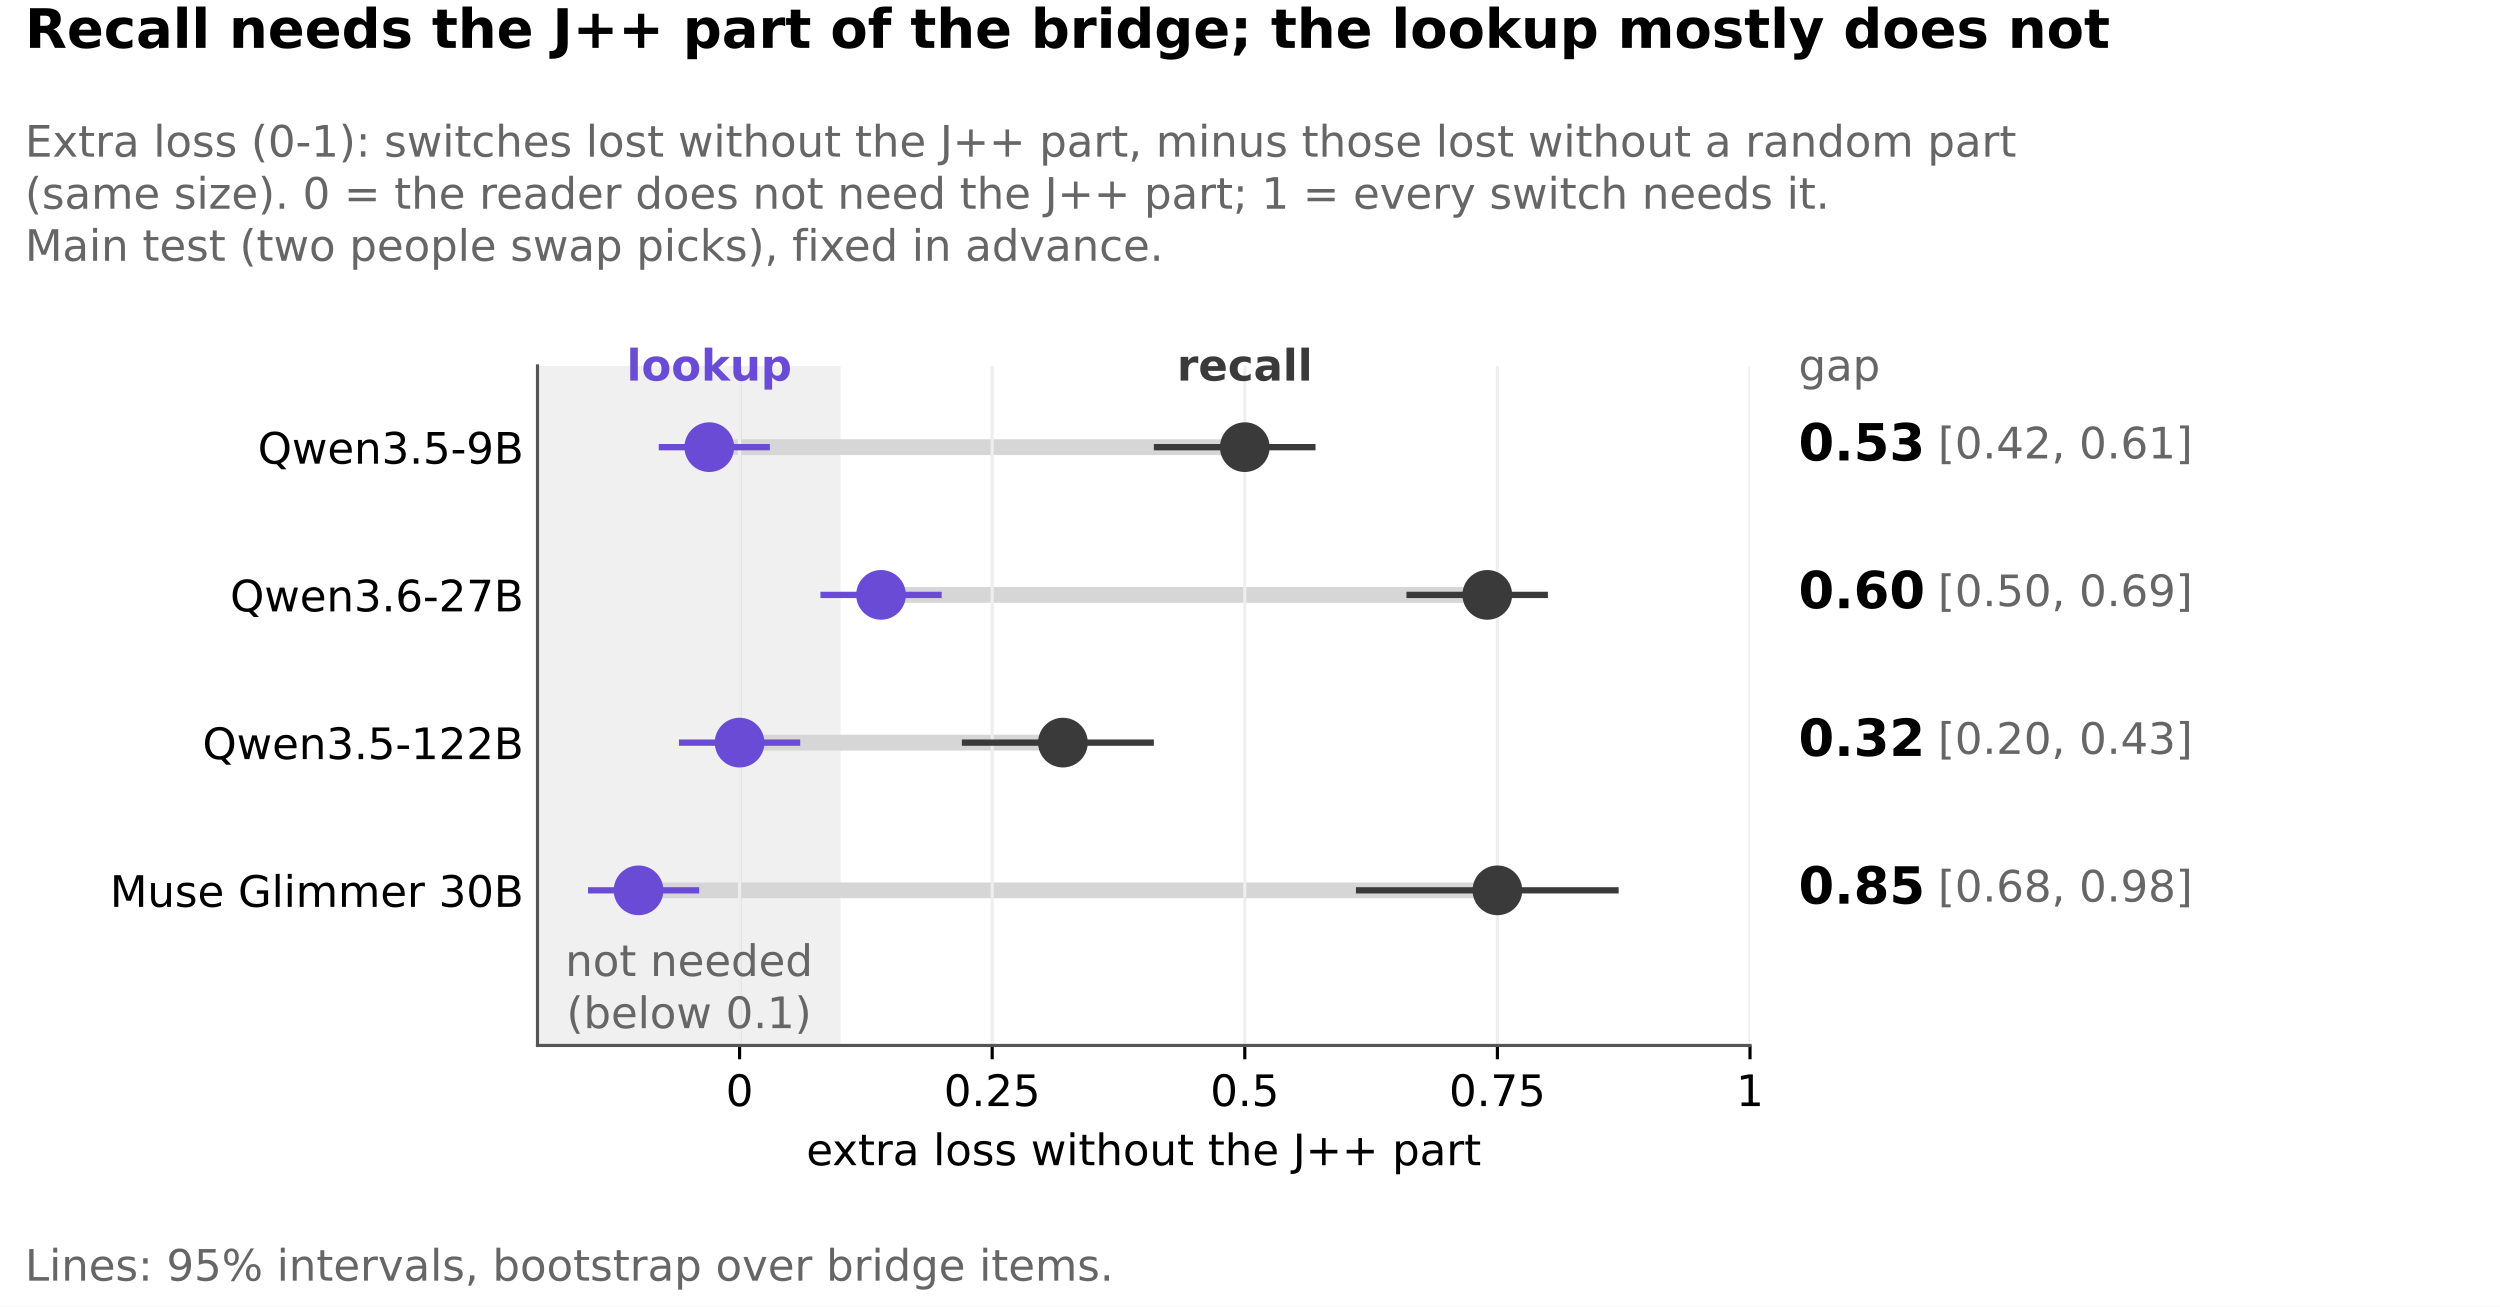
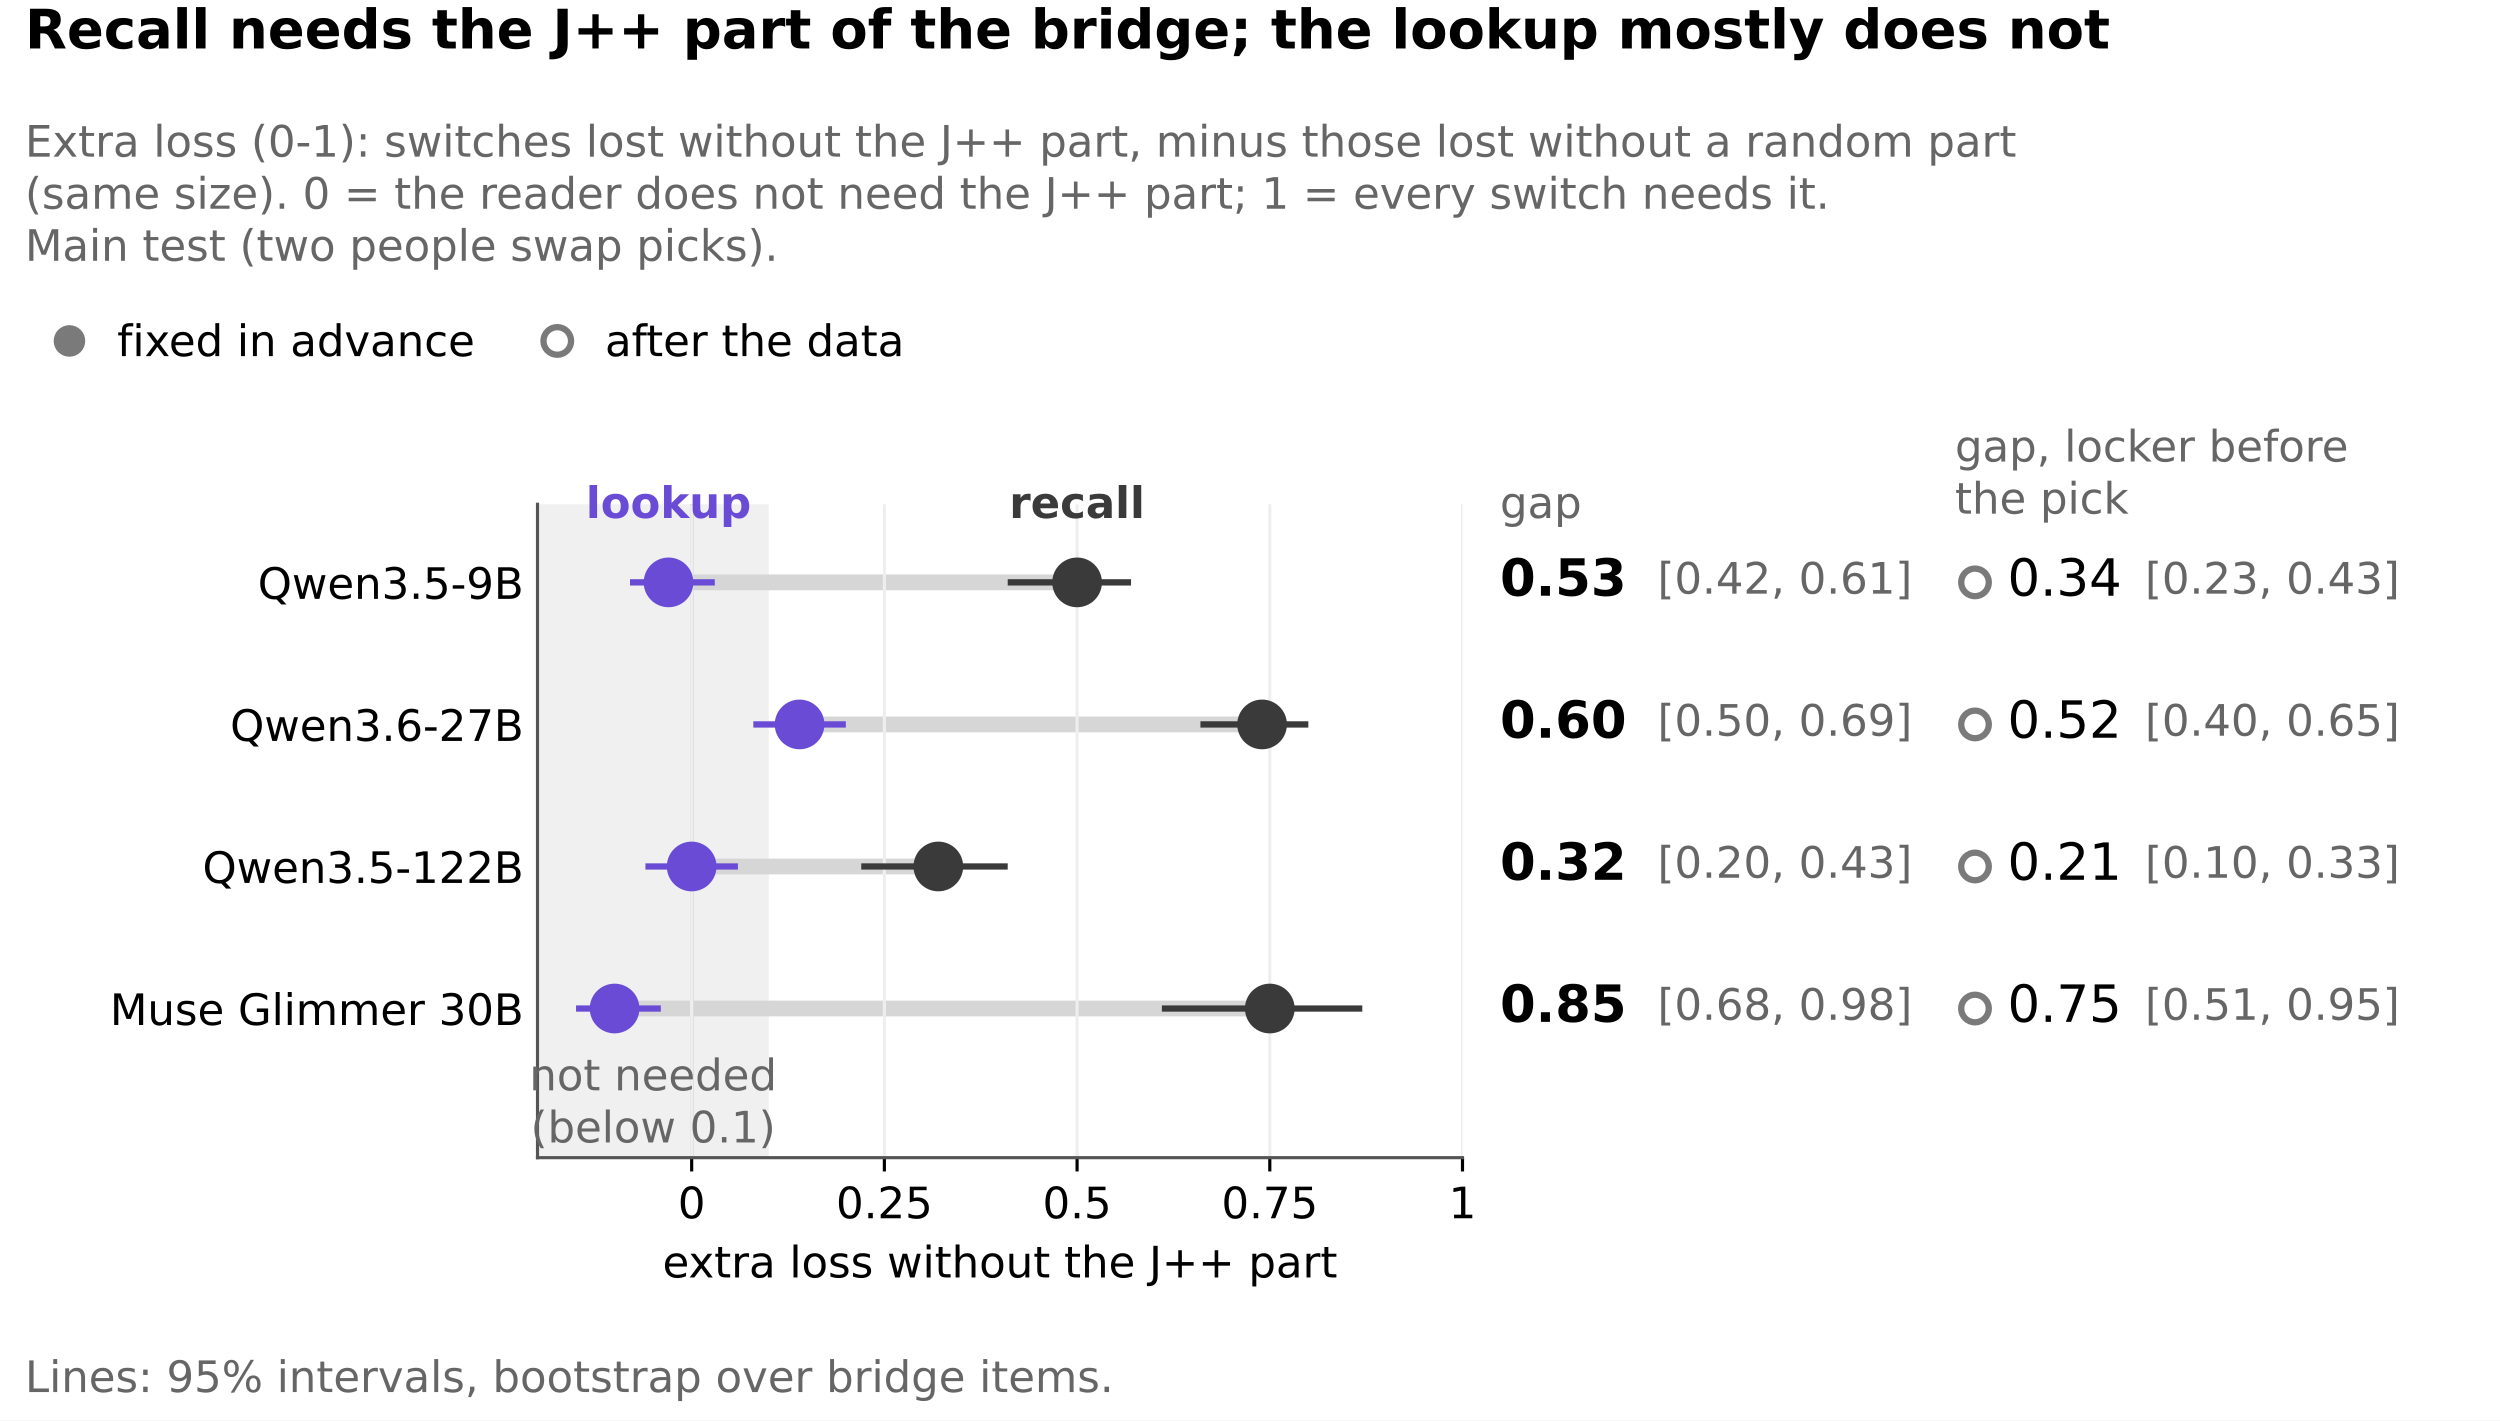
- <svg xmlns="http://www.w3.org/2000/svg" xmlns:xlink="http://www.w3.org/1999/xlink" width="633.6pt" height="331.2pt" viewBox="0 0 633.6 331.2" version="1.1">
+ <svg xmlns="http://www.w3.org/2000/svg" xmlns:xlink="http://www.w3.org/1999/xlink" width="633.6pt" height="360pt" viewBox="0 0 633.6 360" version="1.1">
  <defs>
    <style type="text/css">*{stroke-linejoin: round; stroke-linecap: butt}</style>
  </defs>
  <g id="figure_1">
    <g id="patch_1">
-       <path d="M 0 331.2  L 633.6 331.2  L 633.6 0  L 0 0  z " style="fill: #ffffff" />
+       <path d="M 0 360  L 633.6 360  L 633.6 0  L 0 0  z " style="fill: #ffffff" />
    </g>
    <g id="axes_1">
      <g id="patch_2">
-         <path d="M 136.224 264.96  L 443.52 264.96  L 443.52 92.736  L 136.224 92.736  z " style="fill: #ffffff" />
+         <path d="M 136.224 293.4  L 370.656 293.4  L 370.656 127.8  L 136.224 127.8  z " style="fill: #ffffff" />
      </g>
      <g id="patch_3">
-         <path d="M 136.224 264.96  L 213.048 264.96  L 213.048 92.736  L 136.224 92.736  z " clip-path="url(#p96bb015327)" style="fill: #f0f0f0" />
+         <path d="M 136.224 293.4  L 194.832 293.4  L 194.832 127.8  L 136.224 127.8  z " clip-path="url(#p4372eb2ddf)" style="fill: #f0f0f0" />
      </g>
      <g id="line2d_1">
-         <path d="M 187.44 264.96  L 187.44 92.736  " clip-path="url(#p96bb015327)" style="fill: none; stroke: #999999; stroke-width: 0.8; stroke-linecap: square" />
+         <path d="M 175.296 293.4  L 175.296 127.8  " clip-path="url(#p4372eb2ddf)" style="fill: none; stroke: #999999; stroke-width: 0.8; stroke-linecap: square" />
      </g>
      <g id="line2d_2">
-         <path d="M 179.758 113.328  L 315.48 113.328  " clip-path="url(#p96bb015327)" style="fill: none; stroke: #d6d6d6; stroke-width: 4" />
+         <path d="M 169.435 147.6  L 272.976 147.6  " clip-path="url(#p4372eb2ddf)" style="fill: none; stroke: #d6d6d6; stroke-width: 4" />
      </g>
      <g id="line2d_3">
-         <path d="M 223.291 150.768  L 376.939 150.768  " clip-path="url(#p96bb015327)" style="fill: none; stroke: #d6d6d6; stroke-width: 4" />
+         <path d="M 202.646 183.6  L 319.862 183.6  " clip-path="url(#p4372eb2ddf)" style="fill: none; stroke: #d6d6d6; stroke-width: 4" />
      </g>
      <g id="line2d_4">
-         <path d="M 187.44 188.208  L 269.386 188.208  " clip-path="url(#p96bb015327)" style="fill: none; stroke: #d6d6d6; stroke-width: 4" />
+         <path d="M 175.296 219.6  L 237.811 219.6  " clip-path="url(#p4372eb2ddf)" style="fill: none; stroke: #d6d6d6; stroke-width: 4" />
      </g>
      <g id="line2d_5">
-         <path d="M 161.832 225.648  L 379.5 225.648  " clip-path="url(#p96bb015327)" style="fill: none; stroke: #d6d6d6; stroke-width: 4" />
+         <path d="M 155.76 255.6  L 321.816 255.6  " clip-path="url(#p4372eb2ddf)" style="fill: none; stroke: #d6d6d6; stroke-width: 4" />
      </g>
      <g id="matplotlib.axis_1">
        <g id="xtick_1">
          <g id="line2d_6">
-             <path d="M 187.44 264.96  L 187.44 92.736  " clip-path="url(#p96bb015327)" style="fill: none; stroke: #eeeeee; stroke-width: 0.8; stroke-linecap: square" />
+             <path d="M 175.296 293.4  L 175.296 127.8  " clip-path="url(#p4372eb2ddf)" style="fill: none; stroke: #eeeeee; stroke-width: 0.8; stroke-linecap: square" />
          </g>
          <g id="line2d_7">
            <defs>
-               <path id="m51583753f9" d="M 0 0  L 0 3.5  " style="stroke: #000000; stroke-width: 0.8" />
+               <path id="m20a78354db" d="M 0 0  L 0 3.5  " style="stroke: #000000; stroke-width: 0.8" />
            </defs>
            <g>
-               <use xlink:href="#m51583753f9" x="187.44" y="264.96" style="stroke: #000000; stroke-width: 0.8" />
+               <use xlink:href="#m20a78354db" x="175.296" y="293.4" style="stroke: #000000; stroke-width: 0.8" />
            </g>
          </g>
          <g id="text_1">
-             <text style="font-size: 11px; font-family: 'DejaVu Sans'; text-anchor: middle" x="187.44" y="280.317" transform="rotate(-0 187.44 280.3174)">0</text>
+             <text style="font-size: 11px; font-family: 'DejaVu Sans'; text-anchor: middle" x="175.296" y="308.757" transform="rotate(-0 175.296 308.7574)">0</text>
          </g>
        </g>
        <g id="xtick_2">
          <g id="line2d_8">
-             <path d="M 251.46 264.96  L 251.46 92.736  " clip-path="url(#p96bb015327)" style="fill: none; stroke: #eeeeee; stroke-width: 0.8; stroke-linecap: square" />
+             <path d="M 224.136 293.4  L 224.136 127.8  " clip-path="url(#p4372eb2ddf)" style="fill: none; stroke: #eeeeee; stroke-width: 0.8; stroke-linecap: square" />
          </g>
          <g id="line2d_9">
            <g>
-               <use xlink:href="#m51583753f9" x="251.46" y="264.96" style="stroke: #000000; stroke-width: 0.8" />
+               <use xlink:href="#m20a78354db" x="224.136" y="293.4" style="stroke: #000000; stroke-width: 0.8" />
            </g>
          </g>
          <g id="text_2">
-             <text style="font-size: 11px; font-family: 'DejaVu Sans'; text-anchor: middle" x="251.46" y="280.317" transform="rotate(-0 251.46 280.3174)">0.25</text>
+             <text style="font-size: 11px; font-family: 'DejaVu Sans'; text-anchor: middle" x="224.136" y="308.757" transform="rotate(-0 224.136 308.7574)">0.25</text>
          </g>
        </g>
        <g id="xtick_3">
          <g id="line2d_10">
-             <path d="M 315.48 264.96  L 315.48 92.736  " clip-path="url(#p96bb015327)" style="fill: none; stroke: #eeeeee; stroke-width: 0.8; stroke-linecap: square" />
+             <path d="M 272.976 293.4  L 272.976 127.8  " clip-path="url(#p4372eb2ddf)" style="fill: none; stroke: #eeeeee; stroke-width: 0.8; stroke-linecap: square" />
          </g>
          <g id="line2d_11">
            <g>
-               <use xlink:href="#m51583753f9" x="315.48" y="264.96" style="stroke: #000000; stroke-width: 0.8" />
+               <use xlink:href="#m20a78354db" x="272.976" y="293.4" style="stroke: #000000; stroke-width: 0.8" />
            </g>
          </g>
          <g id="text_3">
-             <text style="font-size: 11px; font-family: 'DejaVu Sans'; text-anchor: middle" x="315.48" y="280.317" transform="rotate(-0 315.48 280.3174)">0.5</text>
+             <text style="font-size: 11px; font-family: 'DejaVu Sans'; text-anchor: middle" x="272.976" y="308.757" transform="rotate(-0 272.976 308.7574)">0.5</text>
          </g>
        </g>
        <g id="xtick_4">
          <g id="line2d_12">
-             <path d="M 379.5 264.96  L 379.5 92.736  " clip-path="url(#p96bb015327)" style="fill: none; stroke: #eeeeee; stroke-width: 0.8; stroke-linecap: square" />
+             <path d="M 321.816 293.4  L 321.816 127.8  " clip-path="url(#p4372eb2ddf)" style="fill: none; stroke: #eeeeee; stroke-width: 0.8; stroke-linecap: square" />
          </g>
          <g id="line2d_13">
            <g>
-               <use xlink:href="#m51583753f9" x="379.5" y="264.96" style="stroke: #000000; stroke-width: 0.8" />
+               <use xlink:href="#m20a78354db" x="321.816" y="293.4" style="stroke: #000000; stroke-width: 0.8" />
            </g>
          </g>
          <g id="text_4">
-             <text style="font-size: 11px; font-family: 'DejaVu Sans'; text-anchor: middle" x="379.5" y="280.317" transform="rotate(-0 379.5 280.3174)">0.75</text>
+             <text style="font-size: 11px; font-family: 'DejaVu Sans'; text-anchor: middle" x="321.816" y="308.757" transform="rotate(-0 321.816 308.7574)">0.75</text>
          </g>
        </g>
        <g id="xtick_5">
          <g id="line2d_14">
-             <path d="M 443.52 264.96  L 443.52 92.736  " clip-path="url(#p96bb015327)" style="fill: none; stroke: #eeeeee; stroke-width: 0.8; stroke-linecap: square" />
+             <path d="M 370.656 293.4  L 370.656 127.8  " clip-path="url(#p4372eb2ddf)" style="fill: none; stroke: #eeeeee; stroke-width: 0.8; stroke-linecap: square" />
          </g>
          <g id="line2d_15">
            <g>
-               <use xlink:href="#m51583753f9" x="443.52" y="264.96" style="stroke: #000000; stroke-width: 0.8" />
+               <use xlink:href="#m20a78354db" x="370.656" y="293.4" style="stroke: #000000; stroke-width: 0.8" />
            </g>
          </g>
          <g id="text_5">
-             <text style="font-size: 11px; font-family: 'DejaVu Sans'; text-anchor: middle" x="443.52" y="280.317" transform="rotate(-0 443.52 280.3174)">1</text>
+             <text style="font-size: 11px; font-family: 'DejaVu Sans'; text-anchor: middle" x="370.656" y="308.757" transform="rotate(-0 370.656 308.7574)">1</text>
          </g>
        </g>
        <g id="text_6">
-           <text style="font-size: 11px; font-family: 'DejaVu Sans'; text-anchor: middle" x="289.872" y="295.318" transform="rotate(-0 289.872 295.3183)">extra loss without the J++ part</text>
+           <text style="font-size: 11px; font-family: 'DejaVu Sans'; text-anchor: middle" x="253.44" y="323.758" transform="rotate(-0 253.44 323.7583)">extra loss without the J++ part</text>
        </g>
      </g>
      <g id="matplotlib.axis_2">
        <g id="ytick_1">
          <g id="line2d_16" />
          <g id="text_7">
-             <text style="font-size: 11px; font-family: 'DejaVu Sans'; text-anchor: end" x="132.724" y="117.507" transform="rotate(-0 132.724 117.5067)">Qwen3.5-9B</text>
+             <text style="font-size: 11px; font-family: 'DejaVu Sans'; text-anchor: end" x="132.724" y="151.779" transform="rotate(-0 132.724 151.7787)">Qwen3.5-9B</text>
          </g>
        </g>
        <g id="ytick_2">
          <g id="line2d_17" />
          <g id="text_8">
-             <text style="font-size: 11px; font-family: 'DejaVu Sans'; text-anchor: end" x="132.724" y="154.947" transform="rotate(-0 132.724 154.9467)">Qwen3.6-27B</text>
+             <text style="font-size: 11px; font-family: 'DejaVu Sans'; text-anchor: end" x="132.724" y="187.779" transform="rotate(-0 132.724 187.7787)">Qwen3.6-27B</text>
          </g>
        </g>
        <g id="ytick_3">
          <g id="line2d_18" />
          <g id="text_9">
-             <text style="font-size: 11px; font-family: 'DejaVu Sans'; text-anchor: end" x="132.724" y="192.387" transform="rotate(-0 132.724 192.3867)">Qwen3.5-122B</text>
+             <text style="font-size: 11px; font-family: 'DejaVu Sans'; text-anchor: end" x="132.724" y="223.779" transform="rotate(-0 132.724 223.7787)">Qwen3.5-122B</text>
          </g>
        </g>
        <g id="ytick_4">
          <g id="line2d_19" />
          <g id="text_10">
-             <text style="font-size: 11px; font-family: 'DejaVu Sans'; text-anchor: end" x="132.724" y="229.827" transform="rotate(-0 132.724 229.8271)">Muse Glimmer 30B</text>
+             <text style="font-size: 11px; font-family: 'DejaVu Sans'; text-anchor: end" x="132.724" y="259.779" transform="rotate(-0 132.724 259.7791)">Muse Glimmer 30B</text>
          </g>
        </g>
      </g>
      <g id="line2d_20">
-         <path d="M 166.954 113.328  L 195.122 113.328  " clip-path="url(#p96bb015327)" style="fill: none; stroke: #6a4bd6; stroke-width: 1.6" />
+         <path d="M 159.667 147.6  L 181.157 147.6  " clip-path="url(#p4372eb2ddf)" style="fill: none; stroke: #6a4bd6; stroke-width: 1.6" />
      </g>
      <g id="line2d_21">
-         <path d="M 292.433 113.328  L 333.406 113.328  " clip-path="url(#p96bb015327)" style="fill: none; stroke: #3a3a3a; stroke-width: 1.6" />
+         <path d="M 255.394 147.6  L 286.651 147.6  " clip-path="url(#p4372eb2ddf)" style="fill: none; stroke: #3a3a3a; stroke-width: 1.6" />
      </g>
      <g id="line2d_22">
-         <path d="M 207.926 150.768  L 238.656 150.768  " clip-path="url(#p96bb015327)" style="fill: none; stroke: #6a4bd6; stroke-width: 1.6" />
+         <path d="M 190.925 183.6  L 214.368 183.6  " clip-path="url(#p4372eb2ddf)" style="fill: none; stroke: #6a4bd6; stroke-width: 1.6" />
      </g>
      <g id="line2d_23">
-         <path d="M 356.453 150.768  L 392.304 150.768  " clip-path="url(#p96bb015327)" style="fill: none; stroke: #3a3a3a; stroke-width: 1.6" />
+         <path d="M 304.234 183.6  L 331.584 183.6  " clip-path="url(#p4372eb2ddf)" style="fill: none; stroke: #3a3a3a; stroke-width: 1.6" />
      </g>
      <g id="line2d_24">
-         <path d="M 172.075 188.208  L 202.805 188.208  " clip-path="url(#p96bb015327)" style="fill: none; stroke: #6a4bd6; stroke-width: 1.6" />
+         <path d="M 163.574 219.6  L 187.018 219.6  " clip-path="url(#p4372eb2ddf)" style="fill: none; stroke: #6a4bd6; stroke-width: 1.6" />
      </g>
      <g id="line2d_25">
-         <path d="M 243.778 188.208  L 292.433 188.208  " clip-path="url(#p96bb015327)" style="fill: none; stroke: #3a3a3a; stroke-width: 1.6" />
+         <path d="M 218.275 219.6  L 255.394 219.6  " clip-path="url(#p4372eb2ddf)" style="fill: none; stroke: #3a3a3a; stroke-width: 1.6" />
      </g>
      <g id="line2d_26">
-         <path d="M 149.028 225.648  L 177.197 225.648  " clip-path="url(#p96bb015327)" style="fill: none; stroke: #6a4bd6; stroke-width: 1.6" />
+         <path d="M 145.992 255.6  L 167.482 255.6  " clip-path="url(#p4372eb2ddf)" style="fill: none; stroke: #6a4bd6; stroke-width: 1.6" />
      </g>
      <g id="line2d_27">
-         <path d="M 343.649 225.648  L 410.23 225.648  " clip-path="url(#p96bb015327)" style="fill: none; stroke: #3a3a3a; stroke-width: 1.6" />
-       </g>
-       <g id="patch_4">
-         <path d="M 136.224 264.96  L 136.224 92.736  " style="fill: none; stroke: #555555; stroke-width: 0.8; stroke-linejoin: miter; stroke-linecap: square" />
-       </g>
-       <g id="patch_5">
-         <path d="M 136.224 264.96  L 443.52 264.96  " style="fill: none; stroke: #555555; stroke-width: 0.8; stroke-linejoin: miter; stroke-linecap: square" />
-       </g>
-       <g id="text_11">
-         <text style="font-size: 11px; font-family: 'DejaVu Sans'; text-anchor: start; fill: #666666" x="455.812" y="96.48" transform="rotate(-0 455.8118 96.48)">gap</text>
+         <path d="M 294.466 255.6  L 345.259 255.6  " clip-path="url(#p4372eb2ddf)" style="fill: none; stroke: #3a3a3a; stroke-width: 1.6" />
      </g>
      <g id="line2d_28">
        <defs>
-           <path id="mfeac8e535d" d="M 0 5.5  C 1.459 5.5 2.858 4.92 3.889 3.889  C 4.92 2.858 5.5 1.459 5.5 0  C 5.5 -1.459 4.92 -2.858 3.889 -3.889  C 2.858 -4.92 1.459 -5.5 0 -5.5  C -1.459 -5.5 -2.858 -4.92 -3.889 -3.889  C -4.92 -2.858 -5.5 -1.459 -5.5 0  C -5.5 1.459 -4.92 2.858 -3.889 3.889  C -2.858 4.92 -1.459 5.5 0 5.5  z " style="stroke: #6a4bd6; stroke-width: 1.6" />
+           <path id="meaeba163ae" d="M 0 3.5  C 0.928 3.5 1.819 3.131 2.475 2.475  C 3.131 1.819 3.5 0.928 3.5 0  C 3.5 -0.928 3.131 -1.819 2.475 -2.475  C 1.819 -3.131 0.928 -3.5 0 -3.5  C -0.928 -3.5 -1.819 -3.131 -2.475 -2.475  C -3.131 -1.819 -3.5 -0.928 -3.5 0  C -3.5 0.928 -3.131 1.819 -2.475 2.475  C -1.819 3.131 -0.928 3.5 0 3.5  z " style="stroke: #7a7a7a; stroke-width: 1.6" />
        </defs>
-         <g clip-path="url(#p96bb015327)">
-           <use xlink:href="#mfeac8e535d" x="179.758" y="113.328" style="fill: #6a4bd6; stroke: #6a4bd6; stroke-width: 1.6" />
+         <g>
+           <use xlink:href="#meaeba163ae" x="500.544" y="147.6" style="fill: #ffffff; stroke: #7a7a7a; stroke-width: 1.6" />
        </g>
      </g>
      <g id="line2d_29">
+         <g>
+           <use xlink:href="#meaeba163ae" x="500.544" y="183.6" style="fill: #ffffff; stroke: #7a7a7a; stroke-width: 1.6" />
+         </g>
+       </g>
+       <g id="line2d_30">
+         <g>
+           <use xlink:href="#meaeba163ae" x="500.544" y="219.6" style="fill: #ffffff; stroke: #7a7a7a; stroke-width: 1.6" />
+         </g>
+       </g>
+       <g id="line2d_31">
+         <g>
+           <use xlink:href="#meaeba163ae" x="500.544" y="255.6" style="fill: #ffffff; stroke: #7a7a7a; stroke-width: 1.6" />
+         </g>
+       </g>
+       <g id="patch_4">
+         <path d="M 136.224 293.4  L 136.224 127.8  " style="fill: none; stroke: #555555; stroke-width: 0.8; stroke-linejoin: miter; stroke-linecap: square" />
+       </g>
+       <g id="patch_5">
+         <path d="M 136.224 293.4  L 370.656 293.4  " style="fill: none; stroke: #555555; stroke-width: 0.8; stroke-linejoin: miter; stroke-linecap: square" />
+       </g>
+       <g id="line2d_32">
        <defs>
-           <path id="m7526680f26" d="M 0 5.5  C 1.459 5.5 2.858 4.92 3.889 3.889  C 4.92 2.858 5.5 1.459 5.5 0  C 5.5 -1.459 4.92 -2.858 3.889 -3.889  C 2.858 -4.92 1.459 -5.5 0 -5.5  C -1.459 -5.5 -2.858 -4.92 -3.889 -3.889  C -4.92 -2.858 -5.5 -1.459 -5.5 0  C -5.5 1.459 -4.92 2.858 -3.889 3.889  C -2.858 4.92 -1.459 5.5 0 5.5  z " style="stroke: #3a3a3a; stroke-width: 1.6" />
+           <path id="m04094e2a6f" d="M 0 5.5  C 1.459 5.5 2.858 4.92 3.889 3.889  C 4.92 2.858 5.5 1.459 5.5 0  C 5.5 -1.459 4.92 -2.858 3.889 -3.889  C 2.858 -4.92 1.459 -5.5 0 -5.5  C -1.459 -5.5 -2.858 -4.92 -3.889 -3.889  C -4.92 -2.858 -5.5 -1.459 -5.5 0  C -5.5 1.459 -4.92 2.858 -3.889 3.889  C -2.858 4.92 -1.459 5.5 0 5.5  z " style="stroke: #6a4bd6; stroke-width: 1.6" />
        </defs>
-         <g clip-path="url(#p96bb015327)">
-           <use xlink:href="#m7526680f26" x="315.48" y="113.328" style="fill: #3a3a3a; stroke: #3a3a3a; stroke-width: 1.6" />
-         </g>
+         <g clip-path="url(#p4372eb2ddf)">
+           <use xlink:href="#m04094e2a6f" x="169.435" y="147.6" style="fill: #6a4bd6; stroke: #6a4bd6; stroke-width: 1.6" />
+         </g>
+       </g>
+       <g id="line2d_33">
+         <defs>
+           <path id="m761c4fb435" d="M 0 5.5  C 1.459 5.5 2.858 4.92 3.889 3.889  C 4.92 2.858 5.5 1.459 5.5 0  C 5.5 -1.459 4.92 -2.858 3.889 -3.889  C 2.858 -4.92 1.459 -5.5 0 -5.5  C -1.459 -5.5 -2.858 -4.92 -3.889 -3.889  C -4.92 -2.858 -5.5 -1.459 -5.5 0  C -5.5 1.459 -4.92 2.858 -3.889 3.889  C -2.858 4.92 -1.459 5.5 0 5.5  z " style="stroke: #3a3a3a; stroke-width: 1.6" />
+         </defs>
+         <g clip-path="url(#p4372eb2ddf)">
+           <use xlink:href="#m761c4fb435" x="272.976" y="147.6" style="fill: #3a3a3a; stroke: #3a3a3a; stroke-width: 1.6" />
+         </g>
+       </g>
+       <g id="line2d_34">
+         <g clip-path="url(#p4372eb2ddf)">
+           <use xlink:href="#m04094e2a6f" x="202.646" y="183.6" style="fill: #6a4bd6; stroke: #6a4bd6; stroke-width: 1.6" />
+         </g>
+       </g>
+       <g id="line2d_35">
+         <g clip-path="url(#p4372eb2ddf)">
+           <use xlink:href="#m761c4fb435" x="319.862" y="183.6" style="fill: #3a3a3a; stroke: #3a3a3a; stroke-width: 1.6" />
+         </g>
+       </g>
+       <g id="line2d_36">
+         <g clip-path="url(#p4372eb2ddf)">
+           <use xlink:href="#m04094e2a6f" x="175.296" y="219.6" style="fill: #6a4bd6; stroke: #6a4bd6; stroke-width: 1.6" />
+         </g>
+       </g>
+       <g id="line2d_37">
+         <g clip-path="url(#p4372eb2ddf)">
+           <use xlink:href="#m761c4fb435" x="237.811" y="219.6" style="fill: #3a3a3a; stroke: #3a3a3a; stroke-width: 1.6" />
+         </g>
+       </g>
+       <g id="line2d_38">
+         <g clip-path="url(#p4372eb2ddf)">
+           <use xlink:href="#m04094e2a6f" x="155.76" y="255.6" style="fill: #6a4bd6; stroke: #6a4bd6; stroke-width: 1.6" />
+         </g>
+       </g>
+       <g id="line2d_39">
+         <g clip-path="url(#p4372eb2ddf)">
+           <use xlink:href="#m761c4fb435" x="321.816" y="255.6" style="fill: #3a3a3a; stroke: #3a3a3a; stroke-width: 1.6" />
+         </g>
+       </g>
+       <g id="text_11">
+         <text style="font-weight: 700; font-size: 11px; font-family: 'DejaVu Sans'; text-anchor: middle; fill: #6a4bd6" x="169.435" y="131.277" transform="rotate(-0 169.4352 131.2774)">lookup</text>
      </g>
      <g id="text_12">
-         <text style="font-weight: 700; font-size: 13px; font-family: 'DejaVu Sans'; text-anchor: start" x="455.812" y="116.705" transform="rotate(-0 455.8118 116.705)">0.53</text>
+         <text style="font-weight: 700; font-size: 11px; font-family: 'DejaVu Sans'; text-anchor: middle; fill: #3a3a3a" x="272.976" y="131.277" transform="rotate(-0 272.976 131.2774)">recall</text>
      </g>
      <g id="text_13">
-         <text style="font-size: 11px; font-family: 'DejaVu Sans'; text-anchor: start; fill: #666666" x="491.151" y="116.186" transform="rotate(-0 491.1509 116.1859)">[0.42, 0.61]</text>
-       </g>
-       <g id="line2d_30">
-         <g clip-path="url(#p96bb015327)">
-           <use xlink:href="#mfeac8e535d" x="223.291" y="150.768" style="fill: #6a4bd6; stroke: #6a4bd6; stroke-width: 1.6" />
-         </g>
-       </g>
-       <g id="line2d_31">
-         <g clip-path="url(#p96bb015327)">
-           <use xlink:href="#m7526680f26" x="376.939" y="150.768" style="fill: #3a3a3a; stroke: #3a3a3a; stroke-width: 1.6" />
-         </g>
+         <text style="font-size: 11px; font-family: 'DejaVu Sans'; fill: #666666" transform="translate(134.1514 276.3363)">not needed</text>
+         <text style="font-size: 11px; font-family: 'DejaVu Sans'; fill: #666666" transform="translate(134.4745 289.5394)">(below 0.1)</text>
      </g>
      <g id="text_14">
-         <text style="font-weight: 700; font-size: 13px; font-family: 'DejaVu Sans'; text-anchor: start" x="455.812" y="154.145" transform="rotate(-0 455.8118 154.145)">0.60</text>
+         <text style="font-size: 11px; font-family: 'DejaVu Sans'; text-anchor: start; fill: #666666" x="380.16" y="131.277" transform="rotate(-0 380.16 131.2774)">gap</text>
      </g>
      <g id="text_15">
-         <text style="font-size: 11px; font-family: 'DejaVu Sans'; text-anchor: start; fill: #666666" x="491.151" y="153.626" transform="rotate(-0 491.1509 153.6259)">[0.50, 0.69]</text>
-       </g>
-       <g id="line2d_32">
-         <g clip-path="url(#p96bb015327)">
-           <use xlink:href="#mfeac8e535d" x="187.44" y="188.208" style="fill: #6a4bd6; stroke: #6a4bd6; stroke-width: 1.6" />
-         </g>
-       </g>
-       <g id="line2d_33">
-         <g clip-path="url(#p96bb015327)">
-           <use xlink:href="#m7526680f26" x="269.386" y="188.208" style="fill: #3a3a3a; stroke: #3a3a3a; stroke-width: 1.6" />
-         </g>
+         <text style="font-size: 11px; font-family: 'DejaVu Sans'; fill: #666666" transform="translate(495.4752 116.9733)">gap, locker before</text>
+         <text style="font-size: 11px; font-family: 'DejaVu Sans'; fill: #666666" transform="translate(495.4752 130.1763)">the pick</text>
      </g>
      <g id="text_16">
-         <text style="font-weight: 700; font-size: 13px; font-family: 'DejaVu Sans'; text-anchor: start" x="455.812" y="191.585" transform="rotate(-0 455.8118 191.585)">0.32</text>
+         <text style="font-weight: 700; font-size: 13px; font-family: 'DejaVu Sans'; text-anchor: start" x="380.16" y="150.977" transform="rotate(-0 380.16 150.977)">0.53</text>
      </g>
      <g id="text_17">
-         <text style="font-size: 11px; font-family: 'DejaVu Sans'; text-anchor: start; fill: #666666" x="491.151" y="191.066" transform="rotate(-0 491.1509 191.0659)">[0.20, 0.43]</text>
-       </g>
-       <g id="line2d_34">
-         <g clip-path="url(#p96bb015327)">
-           <use xlink:href="#mfeac8e535d" x="161.832" y="225.648" style="fill: #6a4bd6; stroke: #6a4bd6; stroke-width: 1.6" />
-         </g>
-       </g>
-       <g id="line2d_35">
-         <g clip-path="url(#p96bb015327)">
-           <use xlink:href="#m7526680f26" x="379.5" y="225.648" style="fill: #3a3a3a; stroke: #3a3a3a; stroke-width: 1.6" />
-         </g>
+         <text style="font-size: 11px; font-family: 'DejaVu Sans'; text-anchor: start; fill: #666666" x="420.077" y="150.458" transform="rotate(-0 420.0768 150.4579)">[0.42, 0.61]</text>
      </g>
      <g id="text_18">
-         <text style="font-weight: 700; font-size: 13px; font-family: 'DejaVu Sans'; text-anchor: start" x="455.812" y="229.025" transform="rotate(-0 455.8118 229.025)">0.85</text>
+         <text style="font-size: 13px; font-family: 'DejaVu Sans'; text-anchor: start" x="508.781" y="150.977" transform="rotate(-0 508.7808 150.977)">0.34</text>
      </g>
      <g id="text_19">
-         <text style="font-size: 11px; font-family: 'DejaVu Sans'; text-anchor: start; fill: #666666" x="491.151" y="228.506" transform="rotate(-0 491.1509 228.5059)">[0.68, 0.98]</text>
+         <text style="font-size: 11px; font-family: 'DejaVu Sans'; text-anchor: start; fill: #666666" x="543.629" y="150.458" transform="rotate(-0 543.6288 150.4579)">[0.23, 0.43]</text>
      </g>
      <g id="text_20">
-         <text style="font-weight: 700; font-size: 11px; font-family: 'DejaVu Sans'; text-anchor: middle; fill: #6a4bd6" x="179.758" y="96.458" transform="rotate(-0 179.7576 96.45822)">lookup</text>
+         <text style="font-weight: 700; font-size: 13px; font-family: 'DejaVu Sans'; text-anchor: start" x="380.16" y="186.977" transform="rotate(-0 380.16 186.977)">0.60</text>
      </g>
      <g id="text_21">
-         <text style="font-weight: 700; font-size: 11px; font-family: 'DejaVu Sans'; text-anchor: middle; fill: #3a3a3a" x="315.48" y="96.458" transform="rotate(-0 315.48 96.45822)">recall</text>
+         <text style="font-size: 11px; font-family: 'DejaVu Sans'; text-anchor: start; fill: #666666" x="420.077" y="186.458" transform="rotate(-0 420.0768 186.4579)">[0.50, 0.69]</text>
      </g>
      <g id="text_22">
-         <text style="font-size: 11px; font-family: 'DejaVu Sans'; fill: #666666" transform="translate(143.2594 247.3635)">not needed</text>
-         <text style="font-size: 11px; font-family: 'DejaVu Sans'; fill: #666666" transform="translate(143.5825 260.5666)">(below 0.1)</text>
-       </g>
-     </g>
-     <g id="text_23">
-       <text style="font-weight: 700; font-size: 13.791px; font-family: 'DejaVu Sans'; text-anchor: start" x="6.336" y="12.135" transform="rotate(-0 6.336 12.13504)">Recall needs the J++ part of the bridge; the lookup mostly does not</text>
-     </g>
-     <g id="text_24">
+         <text style="font-size: 13px; font-family: 'DejaVu Sans'; text-anchor: start" x="508.781" y="186.977" transform="rotate(-0 508.7808 186.977)">0.52</text>
+       </g>
+       <g id="text_23">
+         <text style="font-size: 11px; font-family: 'DejaVu Sans'; text-anchor: start; fill: #666666" x="543.629" y="186.458" transform="rotate(-0 543.6288 186.4579)">[0.40, 0.65]</text>
+       </g>
+       <g id="text_24">
+         <text style="font-weight: 700; font-size: 13px; font-family: 'DejaVu Sans'; text-anchor: start" x="380.16" y="222.977" transform="rotate(-0 380.16 222.977)">0.32</text>
+       </g>
+       <g id="text_25">
+         <text style="font-size: 11px; font-family: 'DejaVu Sans'; text-anchor: start; fill: #666666" x="420.077" y="222.458" transform="rotate(-0 420.0768 222.4579)">[0.20, 0.43]</text>
+       </g>
+       <g id="text_26">
+         <text style="font-size: 13px; font-family: 'DejaVu Sans'; text-anchor: start" x="508.781" y="222.977" transform="rotate(-0 508.7808 222.977)">0.21</text>
+       </g>
+       <g id="text_27">
+         <text style="font-size: 11px; font-family: 'DejaVu Sans'; text-anchor: start; fill: #666666" x="543.629" y="222.458" transform="rotate(-0 543.6288 222.4579)">[0.10, 0.33]</text>
+       </g>
+       <g id="text_28">
+         <text style="font-weight: 700; font-size: 13px; font-family: 'DejaVu Sans'; text-anchor: start" x="380.16" y="258.977" transform="rotate(-0 380.16 258.977)">0.85</text>
+       </g>
+       <g id="text_29">
+         <text style="font-size: 11px; font-family: 'DejaVu Sans'; text-anchor: start; fill: #666666" x="420.077" y="258.458" transform="rotate(-0 420.0768 258.4579)">[0.68, 0.98]</text>
+       </g>
+       <g id="text_30">
+         <text style="font-size: 13px; font-family: 'DejaVu Sans'; text-anchor: start" x="508.781" y="258.977" transform="rotate(-0 508.7808 258.977)">0.75</text>
+       </g>
+       <g id="text_31">
+         <text style="font-size: 11px; font-family: 'DejaVu Sans'; text-anchor: start; fill: #666666" x="543.629" y="258.458" transform="rotate(-0 543.6288 258.4579)">[0.51, 0.95]</text>
+       </g>
+     </g>
+     <g id="text_32">
+       <text style="font-weight: 700; font-size: 13.791px; font-family: 'DejaVu Sans'; text-anchor: start" x="6.336" y="12.279" transform="rotate(-0 6.336 12.27904)">Recall needs the J++ part of the bridge; the lookup mostly does not</text>
+     </g>
+     <g id="text_33">
      <text style="font-size: 11px; font-family: 'DejaVu Sans'; fill: #666666" transform="translate(6.336 39.69935)">Extra loss (0-1): switches lost without the J++ part, minus those lost without a random part</text>
      <text style="font-size: 11px; font-family: 'DejaVu Sans'; fill: #666666" transform="translate(6.336 52.90236)">(same size). 0 = the reader does not need the J++ part; 1 = every switch needs it.</text>
-       <text style="font-size: 11px; font-family: 'DejaVu Sans'; fill: #666666" transform="translate(6.336 66.10537)">Main test (two people swap picks), fixed in advance.</text>
-     </g>
-     <g id="text_25">
-       <text style="font-size: 11px; font-family: 'DejaVu Sans'; text-anchor: start; fill: #666666" x="6.336" y="324.576" transform="rotate(-0 6.336 324.576)">Lines: 95% intervals, bootstrap over bridge items.</text>
+       <text style="font-size: 11px; font-family: 'DejaVu Sans'; fill: #666666" transform="translate(6.336 66.10537)">Main test (two people swap picks).</text>
+     </g>
+     <g id="text_34">
+       <text style="font-size: 11px; font-family: 'DejaVu Sans'; text-anchor: start; fill: #666666" x="6.336" y="352.8" transform="rotate(-0 6.336 352.8)">Lines: 95% intervals, bootstrap over bridge items.</text>
+     </g>
+     <g id="legend_1">
+       <g id="line2d_40">
+         <defs>
+           <path id="m658c7e46c4" d="M 0 3.5  C 0.928 3.5 1.819 3.131 2.475 2.475  C 3.131 1.819 3.5 0.928 3.5 0  C 3.5 -0.928 3.131 -1.819 2.475 -2.475  C 1.819 -3.131 0.928 -3.5 0 -3.5  C -0.928 -3.5 -1.819 -3.131 -2.475 -2.475  C -3.131 -1.819 -3.5 -0.928 -3.5 0  C -3.5 0.928 -3.131 1.819 -2.475 2.475  C -1.819 3.131 -0.928 3.5 0 3.5  z " style="stroke: #7a7a7a" />
+         </defs>
+         <g>
+           <use xlink:href="#m658c7e46c4" x="17.6" y="86.408" style="fill: #7a7a7a; stroke: #7a7a7a" />
+         </g>
+       </g>
+       <g id="text_35">
+         <text style="font-size: 11px; font-family: 'DejaVu Sans'; text-anchor: start" x="29.7" y="90.258" transform="rotate(-0 29.7 90.25828)">fixed in advance</text>
+       </g>
+       <g id="line2d_41">
+         <g>
+           <use xlink:href="#meaeba163ae" x="141.235" y="86.408" style="fill: #ffffff; stroke: #7a7a7a; stroke-width: 1.6" />
+         </g>
+       </g>
+       <g id="text_36">
+         <text style="font-size: 11px; font-family: 'DejaVu Sans'; text-anchor: start" x="153.335" y="90.258" transform="rotate(-0 153.3348 90.25828)">after the data</text>
+       </g>
    </g>
  </g>
  <defs>
-     <clipPath id="p96bb015327">
-       <rect x="136.224" y="92.736" width="307.296" height="172.224" />
+     <clipPath id="p4372eb2ddf">
+       <rect x="136.224" y="127.8" width="234.432" height="165.6" />
    </clipPath>
  </defs>
</svg>
